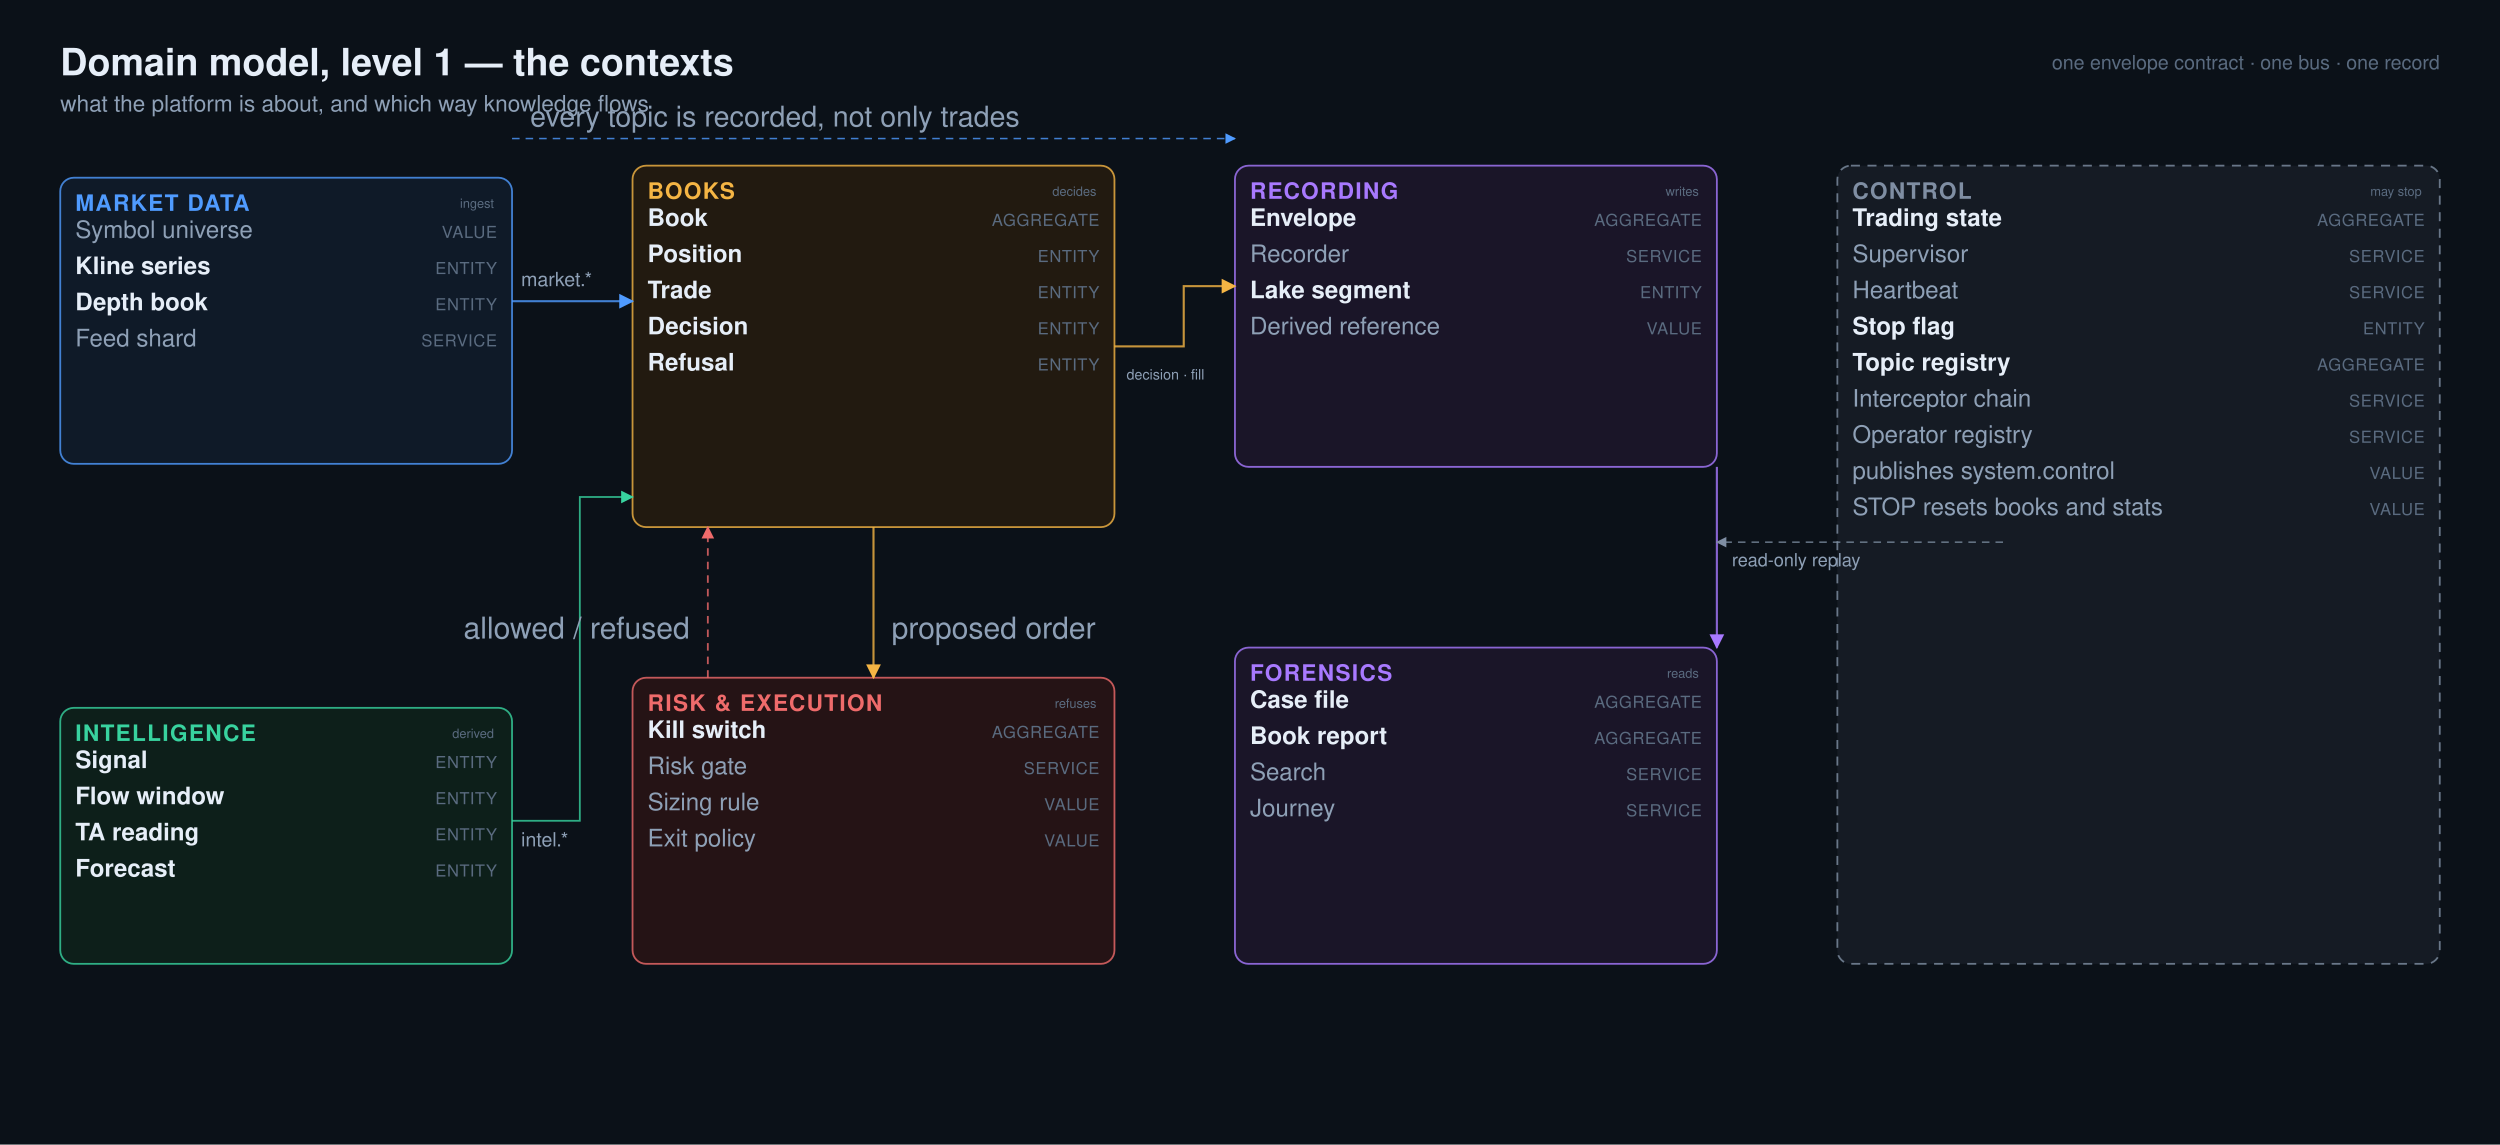
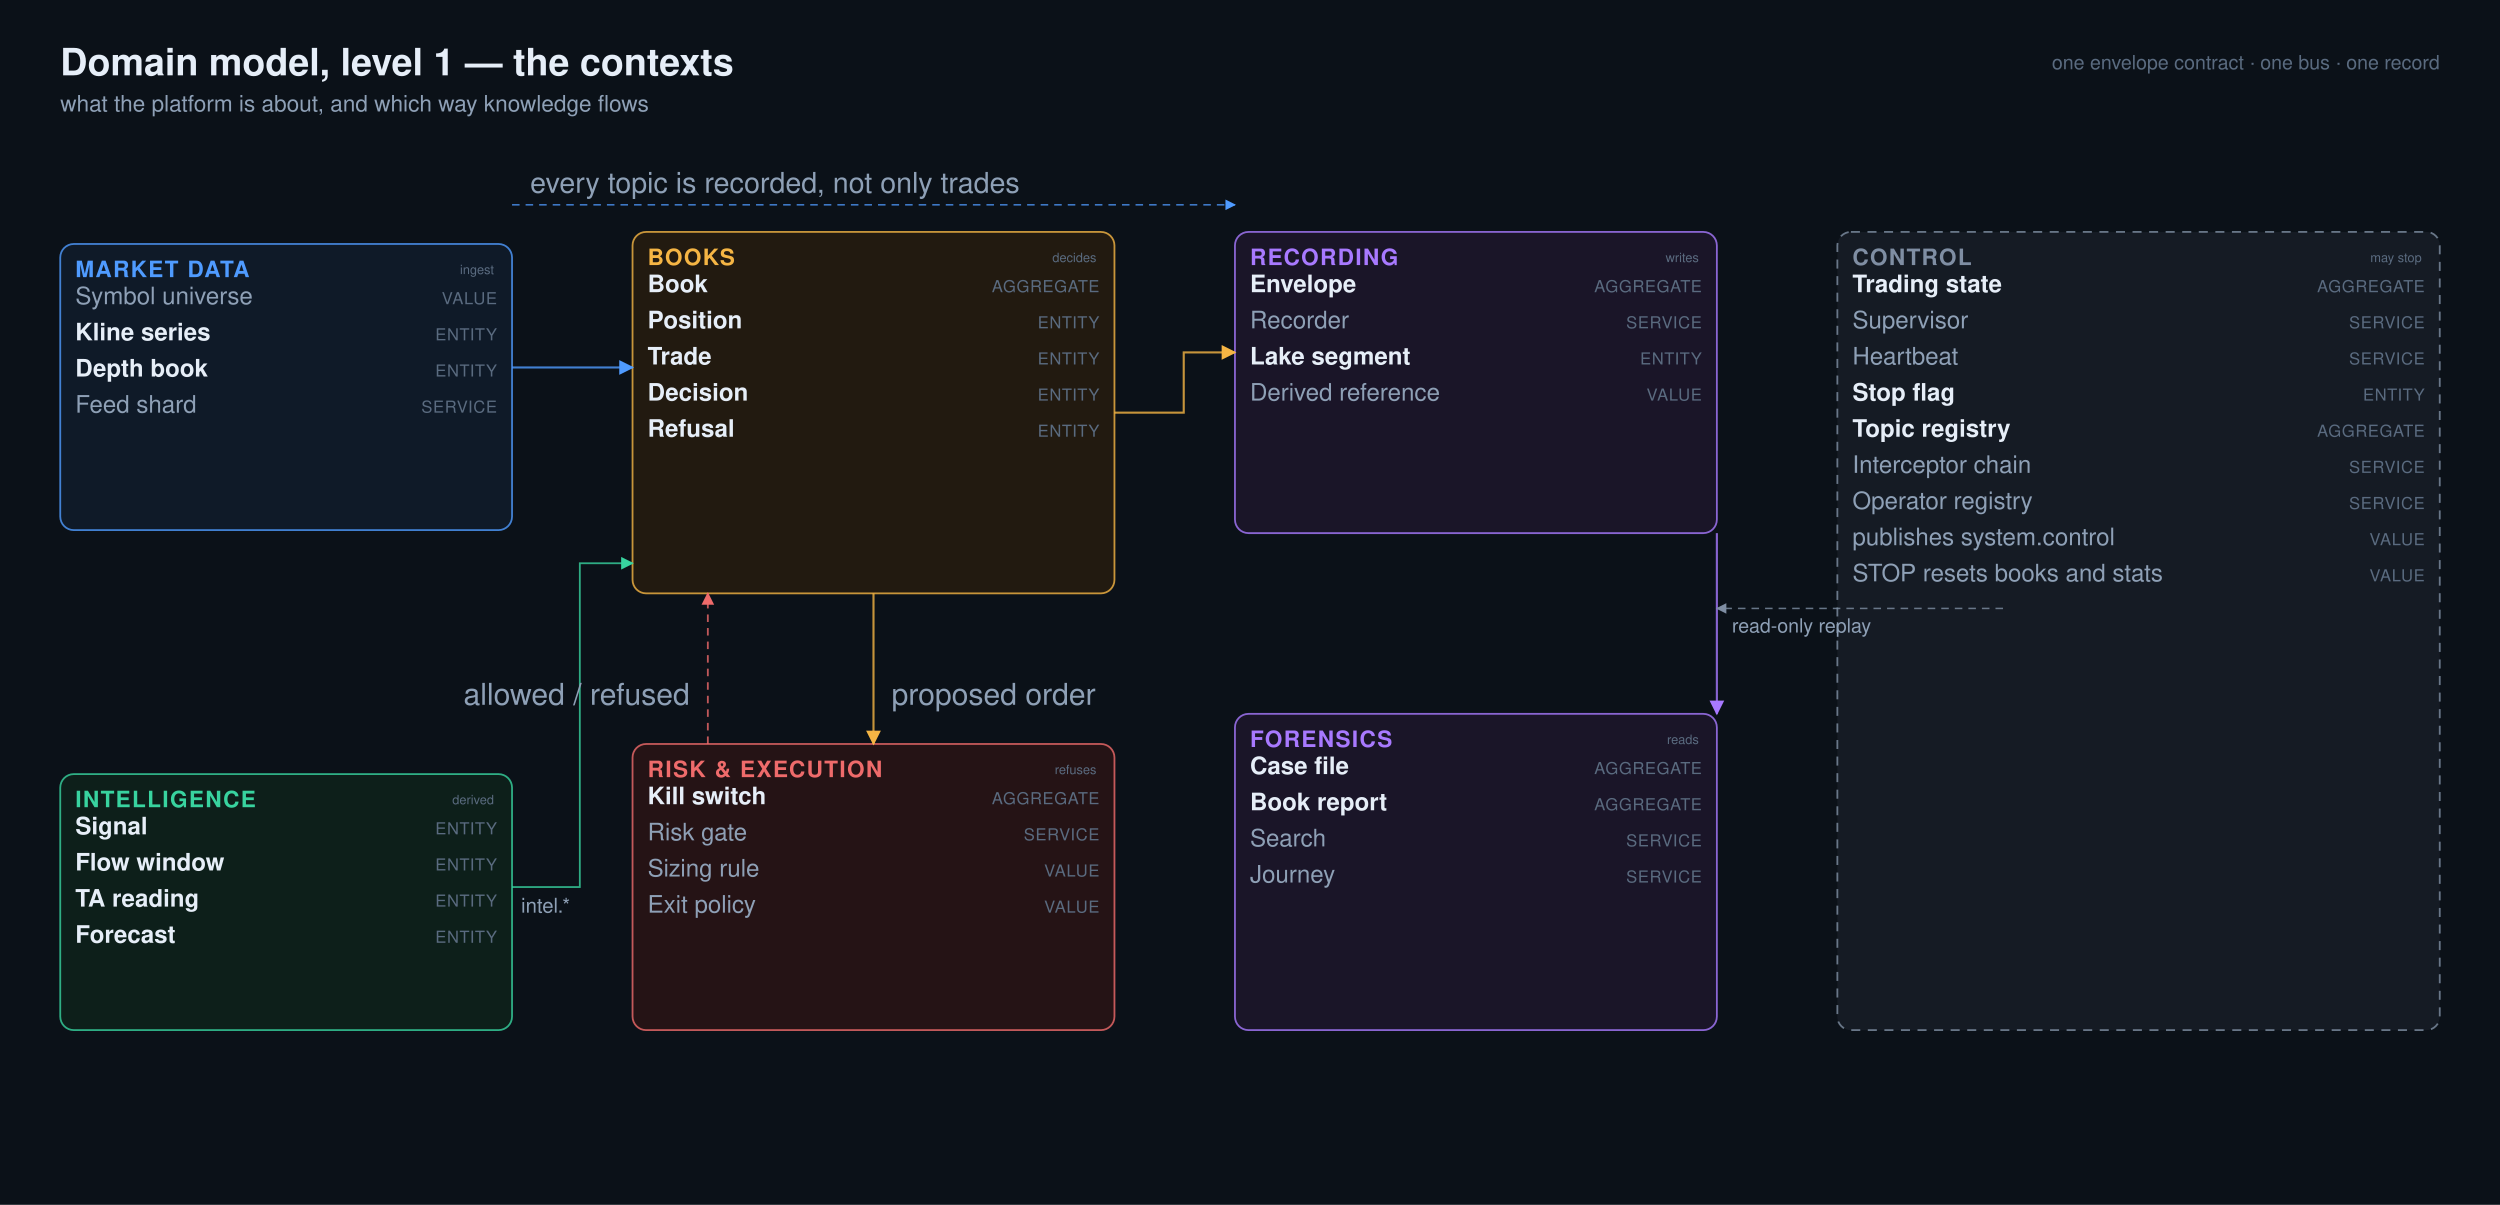
- <svg xmlns="http://www.w3.org/2000/svg" width="1660" height="760" viewBox="0 0 1660 760" font-family="-apple-system, BlinkMacSystemFont, Helvetica, Arial, sans-serif">
-   <rect width="1660" height="760" fill="#0b1118" />
+ <svg xmlns="http://www.w3.org/2000/svg" width="1660" height="800" viewBox="0 0 1660 800" font-family="-apple-system, BlinkMacSystemFont, Helvetica, Arial, sans-serif">
+   <rect width="1660" height="800" fill="#0b1118" />
  <marker id="a-market" viewBox="0 0 10 10" refX="9" refY="5" markerWidth="7" markerHeight="7" orient="auto-start-reverse">
    <path d="M 0 0 L 10 5 L 0 10 z" fill="#4f9bff" />
  </marker>
  <marker id="a-intel" viewBox="0 0 10 10" refX="9" refY="5" markerWidth="7" markerHeight="7" orient="auto-start-reverse">
    <path d="M 0 0 L 10 5 L 0 10 z" fill="#38d39f" />
  </marker>
  <marker id="a-model" viewBox="0 0 10 10" refX="9" refY="5" markerWidth="7" markerHeight="7" orient="auto-start-reverse">
    <path d="M 0 0 L 10 5 L 0 10 z" fill="#f5b544" />
  </marker>
  <marker id="a-risk" viewBox="0 0 10 10" refX="9" refY="5" markerWidth="7" markerHeight="7" orient="auto-start-reverse">
    <path d="M 0 0 L 10 5 L 0 10 z" fill="#ef6b6b" />
  </marker>
  <marker id="a-evidence" viewBox="0 0 10 10" refX="9" refY="5" markerWidth="7" markerHeight="7" orient="auto-start-reverse">
    <path d="M 0 0 L 10 5 L 0 10 z" fill="#a879ff" />
  </marker>
  <marker id="a-control" viewBox="0 0 10 10" refX="9" refY="5" markerWidth="7" markerHeight="7" orient="auto-start-reverse">
    <path d="M 0 0 L 10 5 L 0 10 z" fill="#7f8ea3" />
  </marker>
  <text x="40" y="50" fill="#e6eef8" font-size="25" font-weight="700">Domain model, level 1 — the contexts</text>
  <text x="40" y="74" fill="#8ea0b6" font-size="15">what the platform is about, and which way knowledge flows</text>
  <text x="1620" y="46" fill="#5a6b80" font-size="13" text-anchor="end">one envelope contract · one bus · one record</text>
-   <rect x="40" y="118" width="300" height="190" rx="9" fill="#0f1a28" stroke="#4f9bff" stroke-opacity="0.8" stroke-width="1.2" />
-   <text x="50" y="140" fill="#4f9bff" font-size="15.0" font-weight="700" letter-spacing="0.06em">MARKET DATA</text>
-   <text x="328" y="138" fill="#5a6b80" font-size="8.5" text-anchor="end">ingest</text>
-   <text x="50" y="158" fill="#8ea0b6" font-size="16.0" font-weight="400">Symbol universe</text>
-   <text x="330" y="158" fill="#5a6b80" font-size="11" text-anchor="end" letter-spacing="0.04em">VALUE</text>
-   <text x="50" y="182.0" fill="#e6eef8" font-size="16.0" font-weight="600">Kline series</text>
-   <text x="330" y="182.0" fill="#5a6b80" font-size="11" text-anchor="end" letter-spacing="0.04em">ENTITY</text>
-   <text x="50" y="206.0" fill="#e6eef8" font-size="16.0" font-weight="600">Depth book</text>
-   <text x="330" y="206.0" fill="#5a6b80" font-size="11" text-anchor="end" letter-spacing="0.04em">ENTITY</text>
-   <text x="50" y="230.0" fill="#8ea0b6" font-size="16.0" font-weight="400">Feed shard</text>
-   <text x="330" y="230.0" fill="#5a6b80" font-size="11" text-anchor="end" letter-spacing="0.04em">SERVICE</text>
-   <rect x="40" y="470" width="300" height="170" rx="9" fill="#0d1f1a" stroke="#38d39f" stroke-opacity="0.8" stroke-width="1.2" />
-   <text x="50" y="492" fill="#38d39f" font-size="15.0" font-weight="700" letter-spacing="0.06em">INTELLIGENCE</text>
-   <text x="328" y="490" fill="#5a6b80" font-size="8.5" text-anchor="end">derived</text>
-   <text x="50" y="510" fill="#e6eef8" font-size="16.0" font-weight="600">Signal</text>
-   <text x="330" y="510" fill="#5a6b80" font-size="11" text-anchor="end" letter-spacing="0.04em">ENTITY</text>
-   <text x="50" y="534.0" fill="#e6eef8" font-size="16.0" font-weight="600">Flow window</text>
-   <text x="330" y="534.0" fill="#5a6b80" font-size="11" text-anchor="end" letter-spacing="0.04em">ENTITY</text>
-   <text x="50" y="558.0" fill="#e6eef8" font-size="16.0" font-weight="600">TA reading</text>
-   <text x="330" y="558.0" fill="#5a6b80" font-size="11" text-anchor="end" letter-spacing="0.04em">ENTITY</text>
-   <text x="50" y="582.0" fill="#e6eef8" font-size="16.0" font-weight="600">Forecast</text>
-   <text x="330" y="582.0" fill="#5a6b80" font-size="11" text-anchor="end" letter-spacing="0.04em">ENTITY</text>
-   <rect x="420" y="110" width="320" height="240" rx="9" fill="#221a10" stroke="#f5b544" stroke-opacity="0.8" stroke-width="1.2" />
-   <text x="430" y="132" fill="#f5b544" font-size="15.0" font-weight="700" letter-spacing="0.06em">BOOKS</text>
-   <text x="728" y="130" fill="#5a6b80" font-size="8.5" text-anchor="end">decides</text>
-   <text x="430" y="150" fill="#e6eef8" font-size="16.0" font-weight="600">Book</text>
-   <text x="730" y="150" fill="#5a6b80" font-size="11" text-anchor="end" letter-spacing="0.04em">AGGREGATE</text>
-   <text x="430" y="174.0" fill="#e6eef8" font-size="16.0" font-weight="600">Position</text>
-   <text x="730" y="174.0" fill="#5a6b80" font-size="11" text-anchor="end" letter-spacing="0.04em">ENTITY</text>
-   <text x="430" y="198.0" fill="#e6eef8" font-size="16.0" font-weight="600">Trade</text>
-   <text x="730" y="198.0" fill="#5a6b80" font-size="11" text-anchor="end" letter-spacing="0.04em">ENTITY</text>
-   <text x="430" y="222.0" fill="#e6eef8" font-size="16.0" font-weight="600">Decision</text>
-   <text x="730" y="222.0" fill="#5a6b80" font-size="11" text-anchor="end" letter-spacing="0.04em">ENTITY</text>
-   <text x="430" y="246.0" fill="#e6eef8" font-size="16.0" font-weight="600">Refusal</text>
-   <text x="730" y="246.0" fill="#5a6b80" font-size="11" text-anchor="end" letter-spacing="0.04em">ENTITY</text>
-   <rect x="420" y="450" width="320" height="190" rx="9" fill="#251315" stroke="#ef6b6b" stroke-opacity="0.8" stroke-width="1.2" />
-   <text x="430" y="472" fill="#ef6b6b" font-size="15.0" font-weight="700" letter-spacing="0.06em">RISK &amp; EXECUTION</text>
-   <text x="728" y="470" fill="#5a6b80" font-size="8.5" text-anchor="end">refuses</text>
-   <text x="430" y="490" fill="#e6eef8" font-size="16.0" font-weight="600">Kill switch</text>
-   <text x="730" y="490" fill="#5a6b80" font-size="11" text-anchor="end" letter-spacing="0.04em">AGGREGATE</text>
-   <text x="430" y="514.0" fill="#8ea0b6" font-size="16.0" font-weight="400">Risk gate</text>
-   <text x="730" y="514.0" fill="#5a6b80" font-size="11" text-anchor="end" letter-spacing="0.04em">SERVICE</text>
-   <text x="430" y="538.0" fill="#8ea0b6" font-size="16.0" font-weight="400">Sizing rule</text>
-   <text x="730" y="538.0" fill="#5a6b80" font-size="11" text-anchor="end" letter-spacing="0.04em">VALUE</text>
-   <text x="430" y="562.0" fill="#8ea0b6" font-size="16.0" font-weight="400">Exit policy</text>
-   <text x="730" y="562.0" fill="#5a6b80" font-size="11" text-anchor="end" letter-spacing="0.04em">VALUE</text>
-   <rect x="820" y="110" width="320" height="200" rx="9" fill="#1a1528" stroke="#a879ff" stroke-opacity="0.8" stroke-width="1.2" />
-   <text x="830" y="132" fill="#a879ff" font-size="15.0" font-weight="700" letter-spacing="0.06em">RECORDING</text>
-   <text x="1128" y="130" fill="#5a6b80" font-size="8.5" text-anchor="end">writes</text>
-   <text x="830" y="150" fill="#e6eef8" font-size="16.0" font-weight="600">Envelope</text>
-   <text x="1130" y="150" fill="#5a6b80" font-size="11" text-anchor="end" letter-spacing="0.04em">AGGREGATE</text>
-   <text x="830" y="174.0" fill="#8ea0b6" font-size="16.0" font-weight="400">Recorder</text>
-   <text x="1130" y="174.0" fill="#5a6b80" font-size="11" text-anchor="end" letter-spacing="0.04em">SERVICE</text>
-   <text x="830" y="198.0" fill="#e6eef8" font-size="16.0" font-weight="600">Lake segment</text>
-   <text x="1130" y="198.0" fill="#5a6b80" font-size="11" text-anchor="end" letter-spacing="0.04em">ENTITY</text>
-   <text x="830" y="222.0" fill="#8ea0b6" font-size="16.0" font-weight="400">Derived reference</text>
-   <text x="1130" y="222.0" fill="#5a6b80" font-size="11" text-anchor="end" letter-spacing="0.04em">VALUE</text>
-   <rect x="820" y="430" width="320" height="210" rx="9" fill="#1a1528" stroke="#a879ff" stroke-opacity="0.8" stroke-width="1.2" />
-   <text x="830" y="452" fill="#a879ff" font-size="15.0" font-weight="700" letter-spacing="0.06em">FORENSICS</text>
-   <text x="1128" y="450" fill="#5a6b80" font-size="8.5" text-anchor="end">reads</text>
-   <text x="830" y="470" fill="#e6eef8" font-size="16.0" font-weight="600">Case file</text>
-   <text x="1130" y="470" fill="#5a6b80" font-size="11" text-anchor="end" letter-spacing="0.04em">AGGREGATE</text>
-   <text x="830" y="494.0" fill="#e6eef8" font-size="16.0" font-weight="600">Book report</text>
-   <text x="1130" y="494.0" fill="#5a6b80" font-size="11" text-anchor="end" letter-spacing="0.04em">AGGREGATE</text>
-   <text x="830" y="518.0" fill="#8ea0b6" font-size="16.0" font-weight="400">Search</text>
-   <text x="1130" y="518.0" fill="#5a6b80" font-size="11" text-anchor="end" letter-spacing="0.04em">SERVICE</text>
-   <text x="830" y="542.0" fill="#8ea0b6" font-size="16.0" font-weight="400">Journey</text>
-   <text x="1130" y="542.0" fill="#5a6b80" font-size="11" text-anchor="end" letter-spacing="0.04em">SERVICE</text>
-   <rect x="1220" y="110" width="400" height="530" rx="9" fill="#151b24" stroke="#7f8ea3" stroke-opacity="0.8" stroke-width="1.2" stroke-dasharray="6 5" />
-   <text x="1230" y="132" fill="#7f8ea3" font-size="15.0" font-weight="700" letter-spacing="0.06em">CONTROL</text>
-   <text x="1608" y="130" fill="#5a6b80" font-size="8.5" text-anchor="end">may stop</text>
-   <text x="1230" y="150" fill="#e6eef8" font-size="16.0" font-weight="600">Trading state</text>
-   <text x="1610" y="150" fill="#5a6b80" font-size="11" text-anchor="end" letter-spacing="0.04em">AGGREGATE</text>
-   <text x="1230" y="174.0" fill="#8ea0b6" font-size="16.0" font-weight="400">Supervisor</text>
-   <text x="1610" y="174.0" fill="#5a6b80" font-size="11" text-anchor="end" letter-spacing="0.04em">SERVICE</text>
-   <text x="1230" y="198.0" fill="#8ea0b6" font-size="16.0" font-weight="400">Heartbeat</text>
-   <text x="1610" y="198.0" fill="#5a6b80" font-size="11" text-anchor="end" letter-spacing="0.04em">SERVICE</text>
-   <text x="1230" y="222.0" fill="#e6eef8" font-size="16.0" font-weight="600">Stop flag</text>
-   <text x="1610" y="222.0" fill="#5a6b80" font-size="11" text-anchor="end" letter-spacing="0.04em">ENTITY</text>
-   <text x="1230" y="246.0" fill="#e6eef8" font-size="16.0" font-weight="600">Topic registry</text>
-   <text x="1610" y="246.0" fill="#5a6b80" font-size="11" text-anchor="end" letter-spacing="0.04em">AGGREGATE</text>
-   <text x="1230" y="270.0" fill="#8ea0b6" font-size="16.0" font-weight="400">Interceptor chain</text>
-   <text x="1610" y="270.0" fill="#5a6b80" font-size="11" text-anchor="end" letter-spacing="0.04em">SERVICE</text>
-   <text x="1230" y="294.0" fill="#8ea0b6" font-size="16.0" font-weight="400">Operator registry</text>
-   <text x="1610" y="294.0" fill="#5a6b80" font-size="11" text-anchor="end" letter-spacing="0.04em">SERVICE</text>
-   <text x="1230" y="318.0" fill="#8ea0b6" font-size="16.0" font-weight="400">publishes system.control</text>
-   <text x="1610" y="318.0" fill="#5a6b80" font-size="11" text-anchor="end" letter-spacing="0.04em">VALUE</text>
-   <text x="1230" y="342.0" fill="#8ea0b6" font-size="16.0" font-weight="400">STOP resets books and stats</text>
-   <text x="1610" y="342.0" fill="#5a6b80" font-size="11" text-anchor="end" letter-spacing="0.04em">VALUE</text>
-   <path d="M 340,200 L 420,200" fill="none" stroke="#4f9bff" stroke-opacity="0.8" stroke-width="1.4" marker-end="url(#a-market)" />
-   <text x="346" y="190" fill="#8ea0b6" font-size="13" text-anchor="start">market.*</text>
-   <path d="M 340,545 L 385,545 L 385,330 L 420,330" fill="none" stroke="#38d39f" stroke-opacity="0.8" stroke-width="1.2" marker-end="url(#a-intel)" />
-   <text x="346" y="562" fill="#8ea0b6" font-size="13" text-anchor="start">intel.*</text>
-   <path d="M 580,350 L 580,450" fill="none" stroke="#f5b544" stroke-opacity="0.8" stroke-width="1.4" marker-end="url(#a-model)" />
-   <text x="592" y="424" fill="#8ea0b6" font-size="20" text-anchor="start" font-weight="400">proposed order</text>
-   <path d="M 470,450 L 470,350" fill="none" stroke="#ef6b6b" stroke-opacity="0.8" stroke-width="1.2" stroke-dasharray="5 4" marker-end="url(#a-risk)" />
-   <text x="458" y="424" fill="#8ea0b6" font-size="20" text-anchor="end" font-weight="400">allowed / refused</text>
-   <path d="M 740,230 L 786,230 L 786,190 L 820,190" fill="none" stroke="#f5b544" stroke-opacity="0.8" stroke-width="1.4" marker-end="url(#a-model)" />
-   <text x="748" y="252" fill="#8ea0b6" font-size="9.5" text-anchor="start">decision · fill</text>
-   <path d="M 340,92 L 820,92" fill="none" stroke="#4f9bff" stroke-opacity="0.8" stroke-width="1.0" stroke-dasharray="5 4" marker-end="url(#a-market)" />
-   <text x="352" y="84" fill="#8ea0b6" font-size="19" text-anchor="start" font-weight="400">every topic is recorded, not only trades</text>
-   <path d="M 1140,310 L 1140,430" fill="none" stroke="#a879ff" stroke-opacity="0.8" stroke-width="1.4" marker-end="url(#a-evidence)" />
-   <text x="1150" y="376" fill="#8ea0b6" font-size="12.0" text-anchor="start">read-only replay</text>
-   <path d="M 1330,360 L 1140,360" fill="none" stroke="#7f8ea3" stroke-opacity="0.8" stroke-width="1.0" stroke-dasharray="5 4" marker-end="url(#a-control)" />
+   <rect x="40" y="162" width="300" height="190" rx="9" fill="#0f1a28" stroke="#4f9bff" stroke-opacity="0.8" stroke-width="1.2" />
+   <text x="50" y="184" fill="#4f9bff" font-size="15.0" font-weight="700" letter-spacing="0.06em">MARKET DATA</text>
+   <text x="328" y="182" fill="#5a6b80" font-size="8.5" text-anchor="end">ingest</text>
+   <text x="50" y="202" fill="#8ea0b6" font-size="16.0" font-weight="400">Symbol universe</text>
+   <text x="330" y="202" fill="#5a6b80" font-size="11" text-anchor="end" letter-spacing="0.04em">VALUE</text>
+   <text x="50" y="226.0" fill="#e6eef8" font-size="16.0" font-weight="600">Kline series</text>
+   <text x="330" y="226.0" fill="#5a6b80" font-size="11" text-anchor="end" letter-spacing="0.04em">ENTITY</text>
+   <text x="50" y="250.0" fill="#e6eef8" font-size="16.0" font-weight="600">Depth book</text>
+   <text x="330" y="250.0" fill="#5a6b80" font-size="11" text-anchor="end" letter-spacing="0.04em">ENTITY</text>
+   <text x="50" y="274.0" fill="#8ea0b6" font-size="16.0" font-weight="400">Feed shard</text>
+   <text x="330" y="274.0" fill="#5a6b80" font-size="11" text-anchor="end" letter-spacing="0.04em">SERVICE</text>
+   <rect x="40" y="514" width="300" height="170" rx="9" fill="#0d1f1a" stroke="#38d39f" stroke-opacity="0.8" stroke-width="1.2" />
+   <text x="50" y="536" fill="#38d39f" font-size="15.0" font-weight="700" letter-spacing="0.06em">INTELLIGENCE</text>
+   <text x="328" y="534" fill="#5a6b80" font-size="8.5" text-anchor="end">derived</text>
+   <text x="50" y="554" fill="#e6eef8" font-size="16.0" font-weight="600">Signal</text>
+   <text x="330" y="554" fill="#5a6b80" font-size="11" text-anchor="end" letter-spacing="0.04em">ENTITY</text>
+   <text x="50" y="578.0" fill="#e6eef8" font-size="16.0" font-weight="600">Flow window</text>
+   <text x="330" y="578.0" fill="#5a6b80" font-size="11" text-anchor="end" letter-spacing="0.04em">ENTITY</text>
+   <text x="50" y="602.0" fill="#e6eef8" font-size="16.0" font-weight="600">TA reading</text>
+   <text x="330" y="602.0" fill="#5a6b80" font-size="11" text-anchor="end" letter-spacing="0.04em">ENTITY</text>
+   <text x="50" y="626.0" fill="#e6eef8" font-size="16.0" font-weight="600">Forecast</text>
+   <text x="330" y="626.0" fill="#5a6b80" font-size="11" text-anchor="end" letter-spacing="0.04em">ENTITY</text>
+   <rect x="420" y="154" width="320" height="240" rx="9" fill="#221a10" stroke="#f5b544" stroke-opacity="0.8" stroke-width="1.2" />
+   <text x="430" y="176" fill="#f5b544" font-size="15.0" font-weight="700" letter-spacing="0.06em">BOOKS</text>
+   <text x="728" y="174" fill="#5a6b80" font-size="8.5" text-anchor="end">decides</text>
+   <text x="430" y="194" fill="#e6eef8" font-size="16.0" font-weight="600">Book</text>
+   <text x="730" y="194" fill="#5a6b80" font-size="11" text-anchor="end" letter-spacing="0.04em">AGGREGATE</text>
+   <text x="430" y="218.0" fill="#e6eef8" font-size="16.0" font-weight="600">Position</text>
+   <text x="730" y="218.0" fill="#5a6b80" font-size="11" text-anchor="end" letter-spacing="0.04em">ENTITY</text>
+   <text x="430" y="242.0" fill="#e6eef8" font-size="16.0" font-weight="600">Trade</text>
+   <text x="730" y="242.0" fill="#5a6b80" font-size="11" text-anchor="end" letter-spacing="0.04em">ENTITY</text>
+   <text x="430" y="266.0" fill="#e6eef8" font-size="16.0" font-weight="600">Decision</text>
+   <text x="730" y="266.0" fill="#5a6b80" font-size="11" text-anchor="end" letter-spacing="0.04em">ENTITY</text>
+   <text x="430" y="290.0" fill="#e6eef8" font-size="16.0" font-weight="600">Refusal</text>
+   <text x="730" y="290.0" fill="#5a6b80" font-size="11" text-anchor="end" letter-spacing="0.04em">ENTITY</text>
+   <rect x="420" y="494" width="320" height="190" rx="9" fill="#251315" stroke="#ef6b6b" stroke-opacity="0.8" stroke-width="1.2" />
+   <text x="430" y="516" fill="#ef6b6b" font-size="15.0" font-weight="700" letter-spacing="0.06em">RISK &amp; EXECUTION</text>
+   <text x="728" y="514" fill="#5a6b80" font-size="8.5" text-anchor="end">refuses</text>
+   <text x="430" y="534" fill="#e6eef8" font-size="16.0" font-weight="600">Kill switch</text>
+   <text x="730" y="534" fill="#5a6b80" font-size="11" text-anchor="end" letter-spacing="0.04em">AGGREGATE</text>
+   <text x="430" y="558.0" fill="#8ea0b6" font-size="16.0" font-weight="400">Risk gate</text>
+   <text x="730" y="558.0" fill="#5a6b80" font-size="11" text-anchor="end" letter-spacing="0.04em">SERVICE</text>
+   <text x="430" y="582.0" fill="#8ea0b6" font-size="16.0" font-weight="400">Sizing rule</text>
+   <text x="730" y="582.0" fill="#5a6b80" font-size="11" text-anchor="end" letter-spacing="0.04em">VALUE</text>
+   <text x="430" y="606.0" fill="#8ea0b6" font-size="16.0" font-weight="400">Exit policy</text>
+   <text x="730" y="606.0" fill="#5a6b80" font-size="11" text-anchor="end" letter-spacing="0.04em">VALUE</text>
+   <rect x="820" y="154" width="320" height="200" rx="9" fill="#1a1528" stroke="#a879ff" stroke-opacity="0.8" stroke-width="1.2" />
+   <text x="830" y="176" fill="#a879ff" font-size="15.0" font-weight="700" letter-spacing="0.06em">RECORDING</text>
+   <text x="1128" y="174" fill="#5a6b80" font-size="8.5" text-anchor="end">writes</text>
+   <text x="830" y="194" fill="#e6eef8" font-size="16.0" font-weight="600">Envelope</text>
+   <text x="1130" y="194" fill="#5a6b80" font-size="11" text-anchor="end" letter-spacing="0.04em">AGGREGATE</text>
+   <text x="830" y="218.0" fill="#8ea0b6" font-size="16.0" font-weight="400">Recorder</text>
+   <text x="1130" y="218.0" fill="#5a6b80" font-size="11" text-anchor="end" letter-spacing="0.04em">SERVICE</text>
+   <text x="830" y="242.0" fill="#e6eef8" font-size="16.0" font-weight="600">Lake segment</text>
+   <text x="1130" y="242.0" fill="#5a6b80" font-size="11" text-anchor="end" letter-spacing="0.04em">ENTITY</text>
+   <text x="830" y="266.0" fill="#8ea0b6" font-size="16.0" font-weight="400">Derived reference</text>
+   <text x="1130" y="266.0" fill="#5a6b80" font-size="11" text-anchor="end" letter-spacing="0.04em">VALUE</text>
+   <rect x="820" y="474" width="320" height="210" rx="9" fill="#1a1528" stroke="#a879ff" stroke-opacity="0.8" stroke-width="1.2" />
+   <text x="830" y="496" fill="#a879ff" font-size="15.0" font-weight="700" letter-spacing="0.06em">FORENSICS</text>
+   <text x="1128" y="494" fill="#5a6b80" font-size="8.5" text-anchor="end">reads</text>
+   <text x="830" y="514" fill="#e6eef8" font-size="16.0" font-weight="600">Case file</text>
+   <text x="1130" y="514" fill="#5a6b80" font-size="11" text-anchor="end" letter-spacing="0.04em">AGGREGATE</text>
+   <text x="830" y="538.0" fill="#e6eef8" font-size="16.0" font-weight="600">Book report</text>
+   <text x="1130" y="538.0" fill="#5a6b80" font-size="11" text-anchor="end" letter-spacing="0.04em">AGGREGATE</text>
+   <text x="830" y="562.0" fill="#8ea0b6" font-size="16.0" font-weight="400">Search</text>
+   <text x="1130" y="562.0" fill="#5a6b80" font-size="11" text-anchor="end" letter-spacing="0.04em">SERVICE</text>
+   <text x="830" y="586.0" fill="#8ea0b6" font-size="16.0" font-weight="400">Journey</text>
+   <text x="1130" y="586.0" fill="#5a6b80" font-size="11" text-anchor="end" letter-spacing="0.04em">SERVICE</text>
+   <rect x="1220" y="154" width="400" height="530" rx="9" fill="#151b24" stroke="#7f8ea3" stroke-opacity="0.8" stroke-width="1.2" stroke-dasharray="6 5" />
+   <text x="1230" y="176" fill="#7f8ea3" font-size="15.0" font-weight="700" letter-spacing="0.06em">CONTROL</text>
+   <text x="1608" y="174" fill="#5a6b80" font-size="8.5" text-anchor="end">may stop</text>
+   <text x="1230" y="194" fill="#e6eef8" font-size="16.0" font-weight="600">Trading state</text>
+   <text x="1610" y="194" fill="#5a6b80" font-size="11" text-anchor="end" letter-spacing="0.04em">AGGREGATE</text>
+   <text x="1230" y="218.0" fill="#8ea0b6" font-size="16.0" font-weight="400">Supervisor</text>
+   <text x="1610" y="218.0" fill="#5a6b80" font-size="11" text-anchor="end" letter-spacing="0.04em">SERVICE</text>
+   <text x="1230" y="242.0" fill="#8ea0b6" font-size="16.0" font-weight="400">Heartbeat</text>
+   <text x="1610" y="242.0" fill="#5a6b80" font-size="11" text-anchor="end" letter-spacing="0.04em">SERVICE</text>
+   <text x="1230" y="266.0" fill="#e6eef8" font-size="16.0" font-weight="600">Stop flag</text>
+   <text x="1610" y="266.0" fill="#5a6b80" font-size="11" text-anchor="end" letter-spacing="0.04em">ENTITY</text>
+   <text x="1230" y="290.0" fill="#e6eef8" font-size="16.0" font-weight="600">Topic registry</text>
+   <text x="1610" y="290.0" fill="#5a6b80" font-size="11" text-anchor="end" letter-spacing="0.04em">AGGREGATE</text>
+   <text x="1230" y="314.0" fill="#8ea0b6" font-size="16.0" font-weight="400">Interceptor chain</text>
+   <text x="1610" y="314.0" fill="#5a6b80" font-size="11" text-anchor="end" letter-spacing="0.04em">SERVICE</text>
+   <text x="1230" y="338.0" fill="#8ea0b6" font-size="16.0" font-weight="400">Operator registry</text>
+   <text x="1610" y="338.0" fill="#5a6b80" font-size="11" text-anchor="end" letter-spacing="0.04em">SERVICE</text>
+   <text x="1230" y="362.0" fill="#8ea0b6" font-size="16.0" font-weight="400">publishes system.control</text>
+   <text x="1610" y="362.0" fill="#5a6b80" font-size="11" text-anchor="end" letter-spacing="0.04em">VALUE</text>
+   <text x="1230" y="386.0" fill="#8ea0b6" font-size="16.0" font-weight="400">STOP resets books and stats</text>
+   <text x="1610" y="386.0" fill="#5a6b80" font-size="11" text-anchor="end" letter-spacing="0.04em">VALUE</text>
+   <path d="M 340,244 L 420,244" fill="none" stroke="#4f9bff" stroke-opacity="0.8" stroke-width="1.4" marker-end="url(#a-market)" />
+   <path d="M 340,589 L 385,589 L 385,374 L 420,374" fill="none" stroke="#38d39f" stroke-opacity="0.8" stroke-width="1.2" marker-end="url(#a-intel)" />
+   <text x="346" y="606" fill="#8ea0b6" font-size="13.5" text-anchor="start">intel.*</text>
+   <path d="M 580,394 L 580,494" fill="none" stroke="#f5b544" stroke-opacity="0.8" stroke-width="1.4" marker-end="url(#a-model)" />
+   <text x="592" y="468" fill="#8ea0b6" font-size="20" text-anchor="start" font-weight="400">proposed order</text>
+   <path d="M 470,494 L 470,394" fill="none" stroke="#ef6b6b" stroke-opacity="0.8" stroke-width="1.2" stroke-dasharray="5 4" marker-end="url(#a-risk)" />
+   <text x="458" y="468" fill="#8ea0b6" font-size="20" text-anchor="end" font-weight="400">allowed / refused</text>
+   <path d="M 740,274 L 786,274 L 786,234 L 820,234" fill="none" stroke="#f5b544" stroke-opacity="0.8" stroke-width="1.4" marker-end="url(#a-model)" />
+   <path d="M 340,136 L 820,136" fill="none" stroke="#4f9bff" stroke-opacity="0.8" stroke-width="1.0" stroke-dasharray="5 4" marker-end="url(#a-market)" />
+   <text x="352" y="128" fill="#8ea0b6" font-size="19" text-anchor="start" font-weight="400">every topic is recorded, not only trades</text>
+   <path d="M 1140,354 L 1140,474" fill="none" stroke="#a879ff" stroke-opacity="0.8" stroke-width="1.4" marker-end="url(#a-evidence)" />
+   <text x="1150" y="420" fill="#8ea0b6" font-size="13.0" text-anchor="start">read-only replay</text>
+   <path d="M 1330,404 L 1140,404" fill="none" stroke="#7f8ea3" stroke-opacity="0.8" stroke-width="1.0" stroke-dasharray="5 4" marker-end="url(#a-control)" />
</svg>
